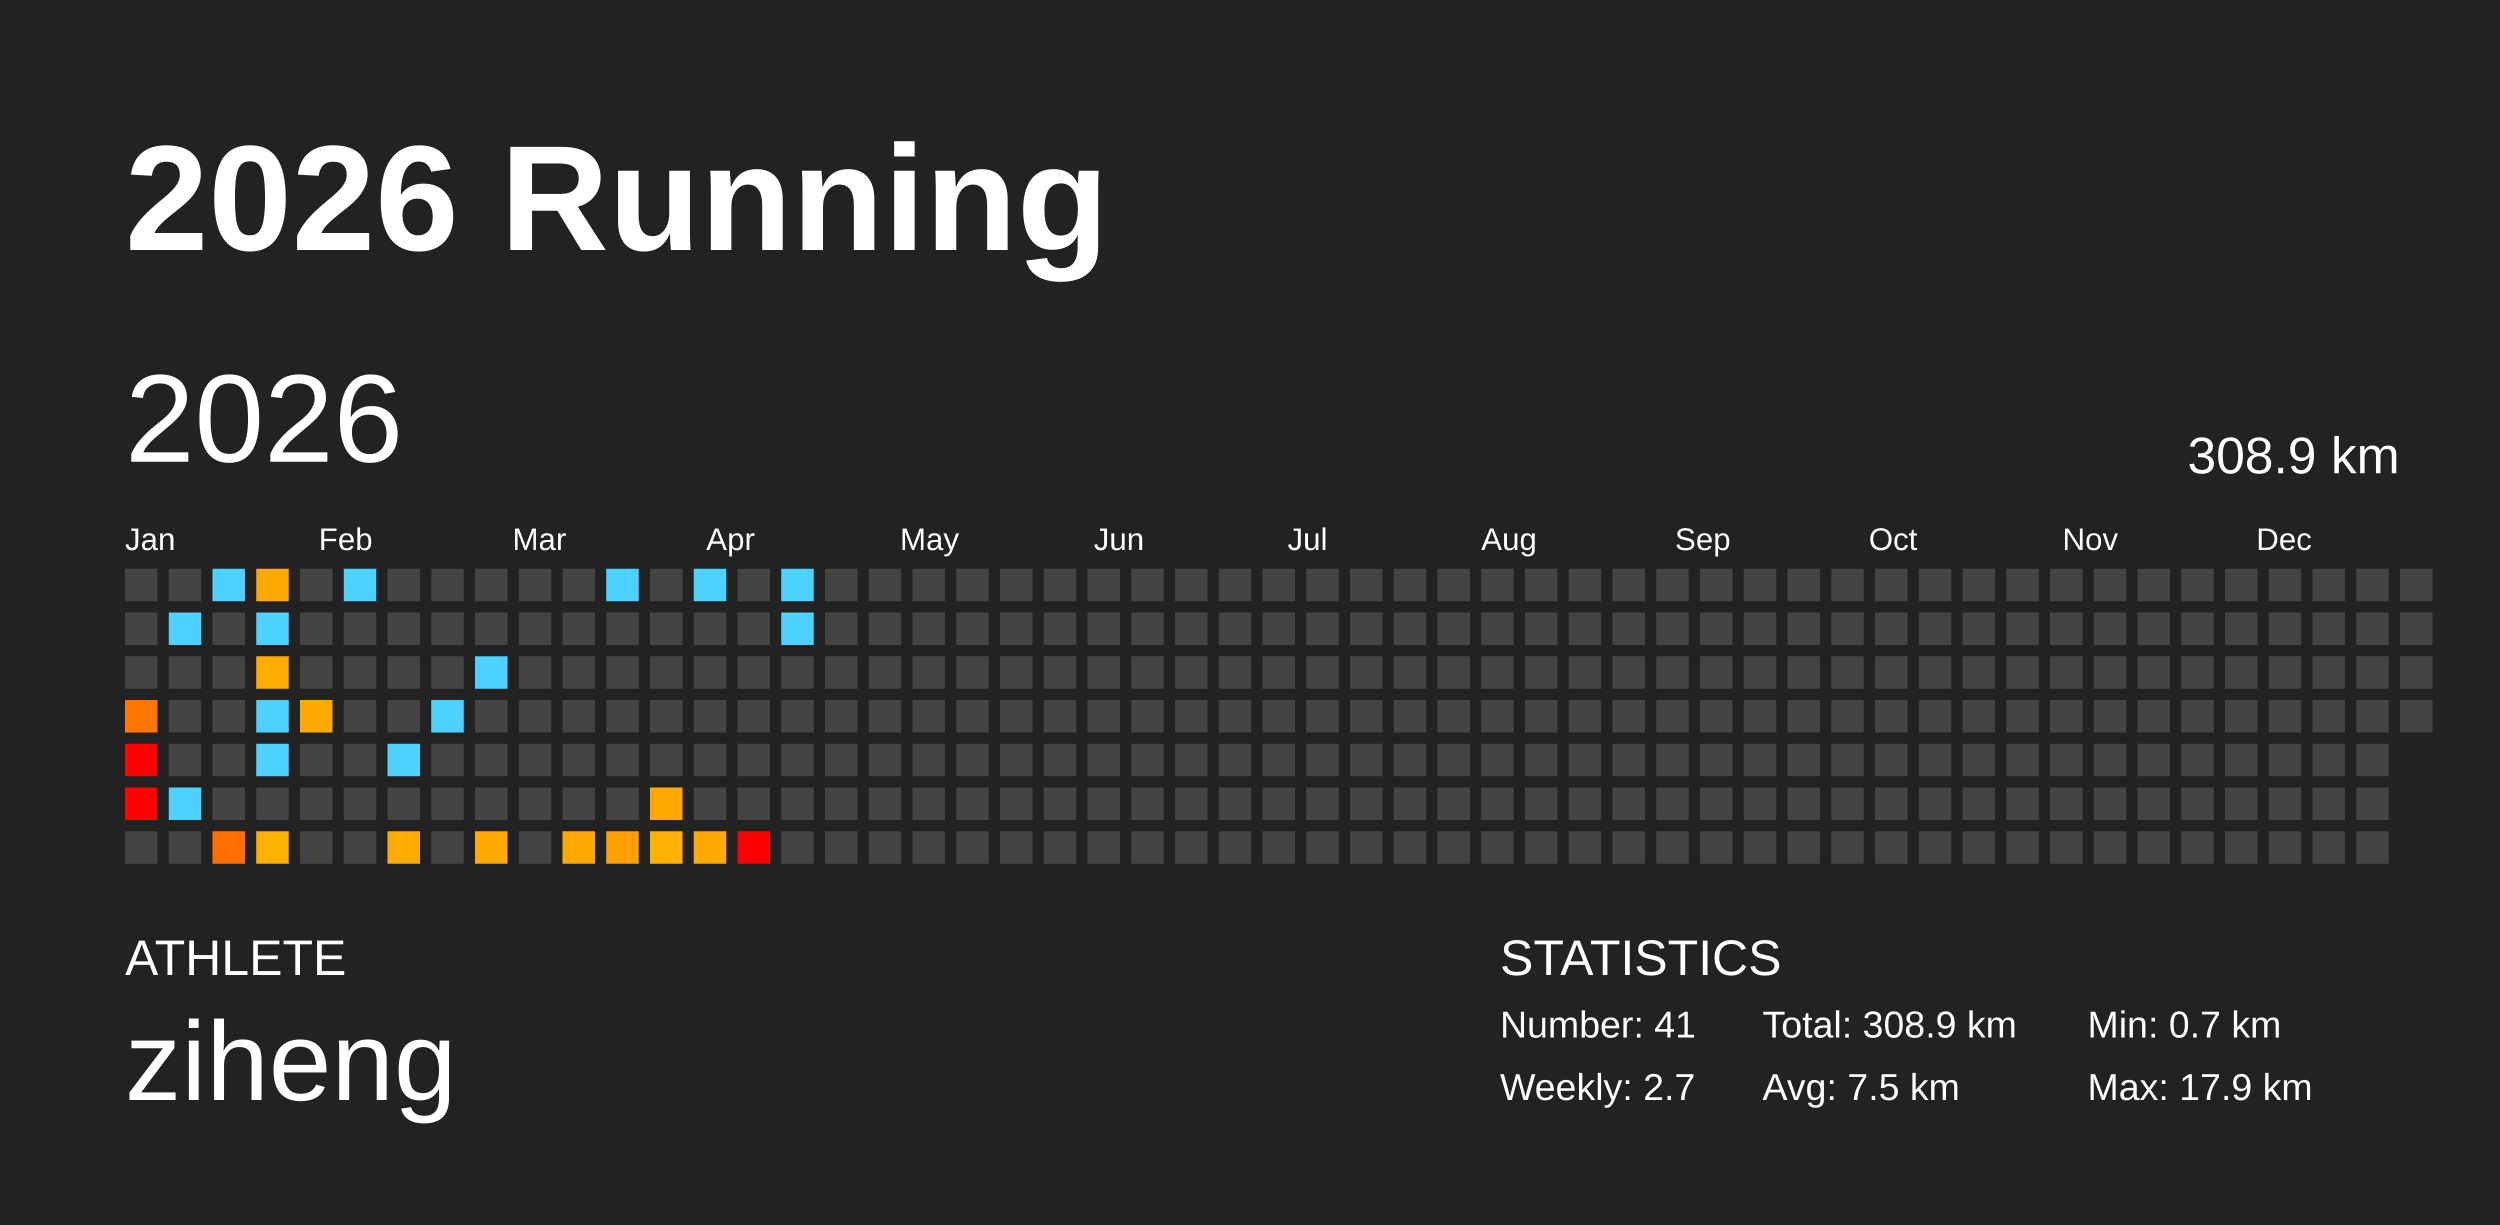
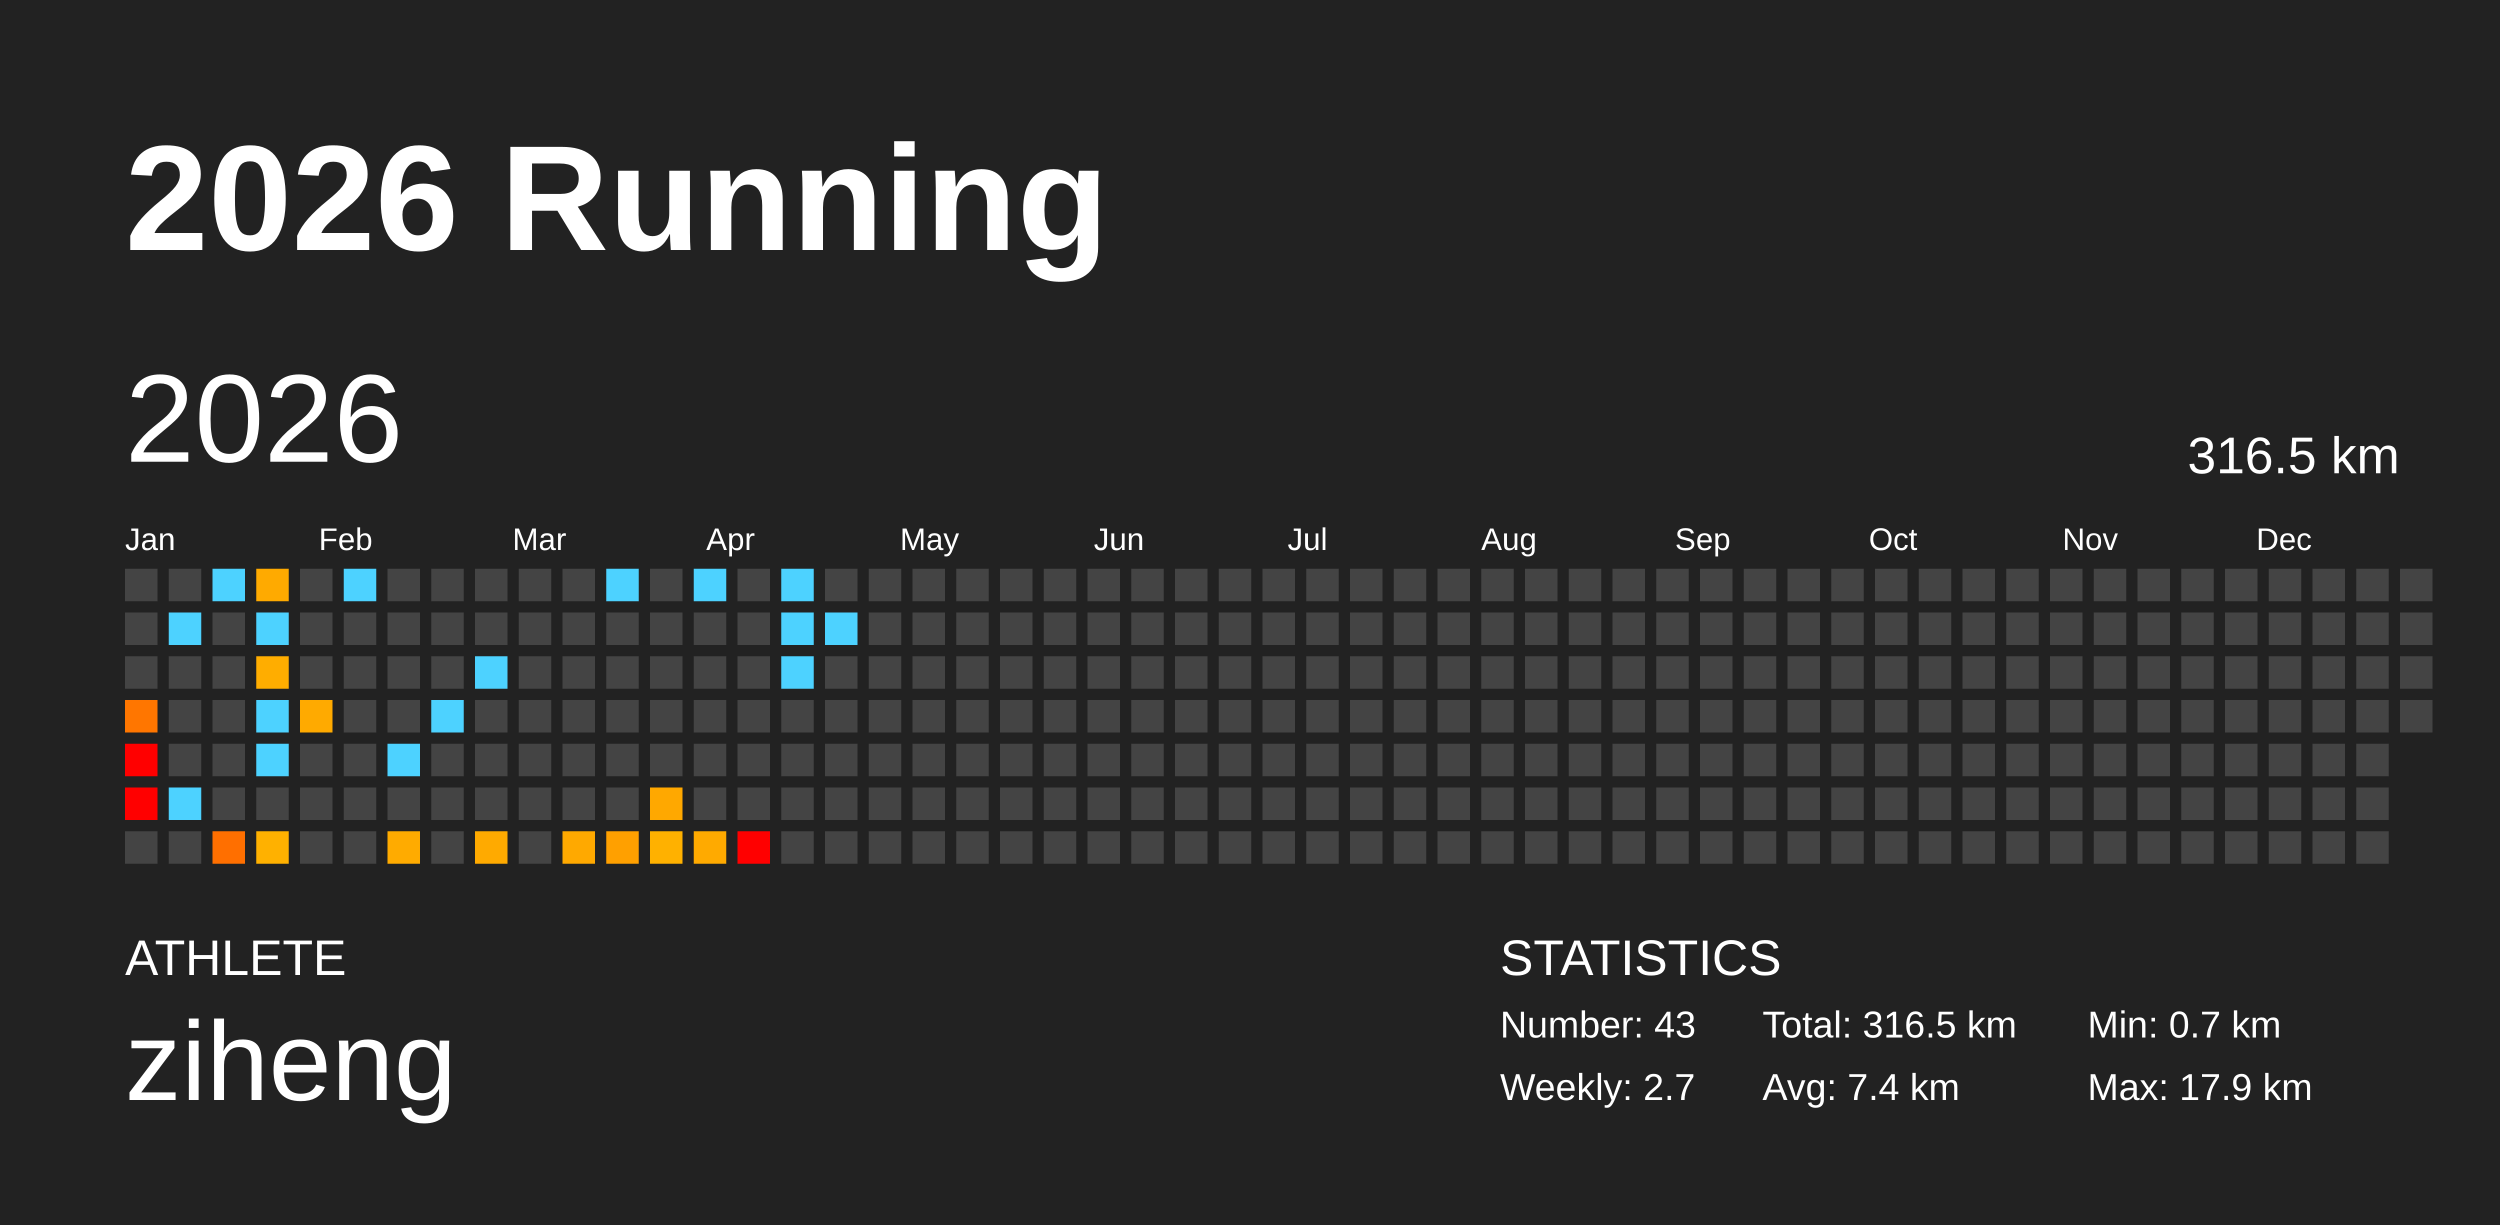
<svg xmlns="http://www.w3.org/2000/svg" baseProfile="full" height="98mm" version="1.1" viewBox="0,0,200,98" width="200mm">
  <defs />
  <rect fill="#222222" height="98" width="200" x="0" y="0" />
  <text fill="#FFFFFF" style="font-size:12px; font-family:Arial; font-weight:bold;" x="10" y="20">2026 Running</text>
  <text fill="#FFFFFF" style="font-size:4px; font-family:Arial" x="10" y="78">ATHLETE</text>
  <text fill="#FFFFFF" style="font-size:9px; font-family:Arial" x="10" y="88">ziheng</text>
  <text fill="#FFFFFF" style="font-size:4px; font-family:Arial" x="120" y="78">STATISTICS</text>
-   <text fill="#FFFFFF" style="font-size:3px; font-family:Arial" x="120" y="83">Number: 41</text>
+   <text fill="#FFFFFF" style="font-size:3px; font-family:Arial" x="120" y="83">Number: 43</text>
  <text fill="#FFFFFF" style="font-size:3px; font-family:Arial" x="120" y="88">Weekly: 2.7</text>
-   <text fill="#FFFFFF" style="font-size:3px; font-family:Arial" x="141" y="83">Total: 308.9 km</text>
-   <text fill="#FFFFFF" style="font-size:3px; font-family:Arial" x="141" y="88">Avg: 7.5 km</text>
+   <text fill="#FFFFFF" style="font-size:3px; font-family:Arial" x="141" y="83">Total: 316.5 km</text>
+   <text fill="#FFFFFF" style="font-size:3px; font-family:Arial" x="141" y="88">Avg: 7.4 km</text>
  <text fill="#FFFFFF" style="font-size:3px; font-family:Arial" x="167" y="83">Min: 0.7 km</text>
  <text fill="#FFFFFF" style="font-size:3px; font-family:Arial" x="167" y="88">Max: 17.9 km</text>
  <text dominant-baseline="hanging" fill="#FFFFFF" style="font-size:10.0px; font-family:Arial;" x="10" y="30">2026</text>
-   <text dominant-baseline="hanging" fill="#FFFFFF" style="font-size:4.125px; font-family:Arial;" x="175" y="35">308.9 km</text>
+   <text dominant-baseline="hanging" fill="#FFFFFF" style="font-size:4.125px; font-family:Arial;" x="175" y="35">316.5 km</text>
  <text fill="#FFFFFF" style="font-size:2.5px; font-family:Arial" x="10.0" y="44">Jan</text>
  <text fill="#FFFFFF" style="font-size:2.5px; font-family:Arial" x="25.5" y="44">Feb</text>
  <text fill="#FFFFFF" style="font-size:2.5px; font-family:Arial" x="41.0" y="44">Mar</text>
  <text fill="#FFFFFF" style="font-size:2.5px; font-family:Arial" x="56.5" y="44">Apr</text>
  <text fill="#FFFFFF" style="font-size:2.5px; font-family:Arial" x="72.0" y="44">May</text>
  <text fill="#FFFFFF" style="font-size:2.5px; font-family:Arial" x="87.5" y="44">Jun</text>
  <text fill="#FFFFFF" style="font-size:2.5px; font-family:Arial" x="103.0" y="44">Jul</text>
  <text fill="#FFFFFF" style="font-size:2.5px; font-family:Arial" x="118.5" y="44">Aug</text>
  <text fill="#FFFFFF" style="font-size:2.5px; font-family:Arial" x="134.0" y="44">Sep</text>
  <text fill="#FFFFFF" style="font-size:2.5px; font-family:Arial" x="149.5" y="44">Oct</text>
  <text fill="#FFFFFF" style="font-size:2.5px; font-family:Arial" x="165.0" y="44">Nov</text>
  <text fill="#FFFFFF" style="font-size:2.5px; font-family:Arial" x="180.5" y="44">Dec</text>
  <rect fill="#444444" height="2.6" width="2.6" x="10.0" y="45.5" />
  <rect fill="#444444" height="2.6" width="2.6" x="10.0" y="49.0" />
  <rect fill="#444444" height="2.6" width="2.6" x="10.0" y="52.5" />
  <rect fill="#ff7600" height="2.6" width="2.6" x="10.0" y="56.0" />
  <rect fill="red" height="2.6" width="2.6" x="10.0" y="59.5" />
  <rect fill="red" height="2.6" width="2.6" x="10.0" y="63.0" />
  <rect fill="#444444" height="2.6" width="2.6" x="10.0" y="66.5" />
  <rect fill="#444444" height="2.6" width="2.6" x="13.5" y="45.5" />
  <rect fill="#4dd2ff" height="2.6" width="2.6" x="13.5" y="49.0" />
  <rect fill="#444444" height="2.6" width="2.6" x="13.5" y="52.5" />
  <rect fill="#444444" height="2.6" width="2.6" x="13.5" y="56.0" />
  <rect fill="#444444" height="2.6" width="2.6" x="13.5" y="59.5" />
  <rect fill="#4dd2ff" height="2.6" width="2.6" x="13.5" y="63.0" />
  <rect fill="#444444" height="2.6" width="2.6" x="13.5" y="66.5" />
  <rect fill="#4dd2ff" height="2.6" width="2.6" x="17.0" y="45.5" />
  <rect fill="#444444" height="2.6" width="2.6" x="17.0" y="49.0" />
  <rect fill="#444444" height="2.6" width="2.6" x="17.0" y="52.5" />
  <rect fill="#444444" height="2.6" width="2.6" x="17.0" y="56.0" />
  <rect fill="#444444" height="2.6" width="2.6" x="17.0" y="59.5" />
  <rect fill="#444444" height="2.6" width="2.6" x="17.0" y="63.0" />
  <rect fill="#ff6f00" height="2.6" width="2.6" x="17.0" y="66.5" />
  <rect fill="#ffaa00" height="2.6" width="2.6" x="20.5" y="45.5" />
  <rect fill="#4dd2ff" height="2.6" width="2.6" x="20.5" y="49.0" />
  <rect fill="#ffad00" height="2.6" width="2.6" x="20.5" y="52.5" />
  <rect fill="#4dd2ff" height="2.6" width="2.6" x="20.5" y="56.0" />
  <rect fill="#4dd2ff" height="2.6" width="2.6" x="20.5" y="59.5" />
  <rect fill="#444444" height="2.6" width="2.6" x="20.5" y="63.0" />
  <rect fill="#ffb100" height="2.6" width="2.6" x="20.5" y="66.5" />
  <rect fill="#444444" height="2.6" width="2.6" x="24.0" y="45.5" />
  <rect fill="#444444" height="2.6" width="2.6" x="24.0" y="49.0" />
  <rect fill="#444444" height="2.6" width="2.6" x="24.0" y="52.5" />
  <rect fill="#ffaa00" height="2.6" width="2.6" x="24.0" y="56.0" />
  <rect fill="#444444" height="2.6" width="2.6" x="24.0" y="59.5" />
  <rect fill="#444444" height="2.6" width="2.6" x="24.0" y="63.0" />
  <rect fill="#444444" height="2.6" width="2.6" x="24.0" y="66.5" />
  <rect fill="#4dd2ff" height="2.6" width="2.6" x="27.5" y="45.5" />
  <rect fill="#444444" height="2.6" width="2.6" x="27.5" y="49.0" />
  <rect fill="#444444" height="2.6" width="2.6" x="27.5" y="52.5" />
  <rect fill="#444444" height="2.6" width="2.6" x="27.5" y="56.0" />
  <rect fill="#444444" height="2.6" width="2.6" x="27.5" y="59.5" />
  <rect fill="#444444" height="2.6" width="2.6" x="27.5" y="63.0" />
  <rect fill="#444444" height="2.6" width="2.6" x="27.5" y="66.5" />
  <rect fill="#444444" height="2.6" width="2.6" x="31.0" y="45.5" />
  <rect fill="#444444" height="2.6" width="2.6" x="31.0" y="49.0" />
  <rect fill="#444444" height="2.6" width="2.6" x="31.0" y="52.5" />
  <rect fill="#444444" height="2.6" width="2.6" x="31.0" y="56.0" />
  <rect fill="#4dd2ff" height="2.6" width="2.6" x="31.0" y="59.5" />
  <rect fill="#444444" height="2.6" width="2.6" x="31.0" y="63.0" />
  <rect fill="#ffab00" height="2.6" width="2.6" x="31.0" y="66.5" />
  <rect fill="#444444" height="2.6" width="2.6" x="34.5" y="45.5" />
  <rect fill="#444444" height="2.6" width="2.6" x="34.5" y="49.0" />
  <rect fill="#444444" height="2.6" width="2.6" x="34.5" y="52.5" />
  <rect fill="#4dd2ff" height="2.6" width="2.6" x="34.5" y="56.0" />
  <rect fill="#444444" height="2.6" width="2.6" x="34.5" y="59.5" />
  <rect fill="#444444" height="2.6" width="2.6" x="34.5" y="63.0" />
  <rect fill="#444444" height="2.6" width="2.6" x="34.5" y="66.5" />
  <rect fill="#444444" height="2.6" width="2.6" x="38.0" y="45.5" />
  <rect fill="#444444" height="2.6" width="2.6" x="38.0" y="49.0" />
  <rect fill="#4dd2ff" height="2.6" width="2.6" x="38.0" y="52.5" />
  <rect fill="#444444" height="2.6" width="2.6" x="38.0" y="56.0" />
  <rect fill="#444444" height="2.6" width="2.6" x="38.0" y="59.5" />
  <rect fill="#444444" height="2.6" width="2.6" x="38.0" y="63.0" />
  <rect fill="#ffaa00" height="2.6" width="2.6" x="38.0" y="66.5" />
  <rect fill="#444444" height="2.6" width="2.6" x="41.5" y="45.5" />
  <rect fill="#444444" height="2.6" width="2.6" x="41.5" y="49.0" />
  <rect fill="#444444" height="2.6" width="2.6" x="41.5" y="52.5" />
  <rect fill="#444444" height="2.6" width="2.6" x="41.5" y="56.0" />
  <rect fill="#444444" height="2.6" width="2.6" x="41.5" y="59.5" />
  <rect fill="#444444" height="2.6" width="2.6" x="41.5" y="63.0" />
  <rect fill="#444444" height="2.6" width="2.6" x="41.5" y="66.5" />
  <rect fill="#444444" height="2.6" width="2.6" x="45.0" y="45.5" />
  <rect fill="#444444" height="2.6" width="2.6" x="45.0" y="49.0" />
  <rect fill="#444444" height="2.6" width="2.6" x="45.0" y="52.5" />
  <rect fill="#444444" height="2.6" width="2.6" x="45.0" y="56.0" />
  <rect fill="#444444" height="2.6" width="2.6" x="45.0" y="59.5" />
  <rect fill="#444444" height="2.6" width="2.6" x="45.0" y="63.0" />
  <rect fill="#ffa900" height="2.6" width="2.6" x="45.0" y="66.5" />
  <rect fill="#4dd2ff" height="2.6" width="2.6" x="48.5" y="45.5" />
  <rect fill="#444444" height="2.6" width="2.6" x="48.5" y="49.0" />
  <rect fill="#444444" height="2.6" width="2.6" x="48.5" y="52.5" />
  <rect fill="#444444" height="2.6" width="2.6" x="48.5" y="56.0" />
  <rect fill="#444444" height="2.6" width="2.6" x="48.5" y="59.5" />
  <rect fill="#444444" height="2.6" width="2.6" x="48.5" y="63.0" />
  <rect fill="#ffa000" height="2.6" width="2.6" x="48.5" y="66.5" />
  <rect fill="#444444" height="2.6" width="2.6" x="52.0" y="45.5" />
  <rect fill="#444444" height="2.6" width="2.6" x="52.0" y="49.0" />
  <rect fill="#444444" height="2.6" width="2.6" x="52.0" y="52.5" />
  <rect fill="#444444" height="2.6" width="2.6" x="52.0" y="56.0" />
  <rect fill="#444444" height="2.6" width="2.6" x="52.0" y="59.5" />
  <rect fill="#ffa800" height="2.6" width="2.6" x="52.0" y="63.0" />
  <rect fill="#ffb100" height="2.6" width="2.6" x="52.0" y="66.5" />
  <rect fill="#4dd2ff" height="2.6" width="2.6" x="55.5" y="45.5" />
  <rect fill="#444444" height="2.6" width="2.6" x="55.5" y="49.0" />
  <rect fill="#444444" height="2.6" width="2.6" x="55.5" y="52.5" />
  <rect fill="#444444" height="2.6" width="2.6" x="55.5" y="56.0" />
  <rect fill="#444444" height="2.6" width="2.6" x="55.5" y="59.5" />
  <rect fill="#444444" height="2.6" width="2.6" x="55.5" y="63.0" />
  <rect fill="#ffaa00" height="2.6" width="2.6" x="55.5" y="66.5" />
  <rect fill="#444444" height="2.6" width="2.6" x="59.0" y="45.5" />
  <rect fill="#444444" height="2.6" width="2.6" x="59.0" y="49.0" />
  <rect fill="#444444" height="2.6" width="2.6" x="59.0" y="52.5" />
  <rect fill="#444444" height="2.6" width="2.6" x="59.0" y="56.0" />
  <rect fill="#444444" height="2.6" width="2.6" x="59.0" y="59.5" />
  <rect fill="#444444" height="2.6" width="2.6" x="59.0" y="63.0" />
  <rect fill="red" height="2.6" width="2.6" x="59.0" y="66.5" />
  <rect fill="#4dd2ff" height="2.6" width="2.6" x="62.5" y="45.5" />
  <rect fill="#4dd2ff" height="2.6" width="2.6" x="62.5" y="49.0" />
-   <rect fill="#444444" height="2.6" width="2.6" x="62.5" y="52.5" />
+   <rect fill="#4dd2ff" height="2.6" width="2.6" x="62.5" y="52.5" />
  <rect fill="#444444" height="2.6" width="2.6" x="62.5" y="56.0" />
  <rect fill="#444444" height="2.6" width="2.6" x="62.5" y="59.5" />
  <rect fill="#444444" height="2.6" width="2.6" x="62.5" y="63.0" />
  <rect fill="#444444" height="2.6" width="2.6" x="62.5" y="66.5" />
  <rect fill="#444444" height="2.6" width="2.6" x="66.0" y="45.5" />
-   <rect fill="#444444" height="2.6" width="2.6" x="66.0" y="49.0" />
+   <rect fill="#4dd2ff" height="2.6" width="2.6" x="66.0" y="49.0" />
  <rect fill="#444444" height="2.6" width="2.6" x="66.0" y="52.5" />
  <rect fill="#444444" height="2.6" width="2.6" x="66.0" y="56.0" />
  <rect fill="#444444" height="2.6" width="2.6" x="66.0" y="59.5" />
  <rect fill="#444444" height="2.6" width="2.6" x="66.0" y="63.0" />
  <rect fill="#444444" height="2.6" width="2.6" x="66.0" y="66.5" />
  <rect fill="#444444" height="2.6" width="2.6" x="69.5" y="45.5" />
  <rect fill="#444444" height="2.6" width="2.6" x="69.5" y="49.0" />
  <rect fill="#444444" height="2.6" width="2.6" x="69.5" y="52.5" />
  <rect fill="#444444" height="2.6" width="2.6" x="69.5" y="56.0" />
  <rect fill="#444444" height="2.6" width="2.6" x="69.5" y="59.5" />
  <rect fill="#444444" height="2.6" width="2.6" x="69.5" y="63.0" />
  <rect fill="#444444" height="2.6" width="2.6" x="69.5" y="66.5" />
  <rect fill="#444444" height="2.6" width="2.6" x="73.0" y="45.5" />
  <rect fill="#444444" height="2.6" width="2.6" x="73.0" y="49.0" />
  <rect fill="#444444" height="2.6" width="2.6" x="73.0" y="52.5" />
  <rect fill="#444444" height="2.6" width="2.6" x="73.0" y="56.0" />
  <rect fill="#444444" height="2.6" width="2.6" x="73.0" y="59.5" />
  <rect fill="#444444" height="2.6" width="2.6" x="73.0" y="63.0" />
  <rect fill="#444444" height="2.6" width="2.6" x="73.0" y="66.5" />
  <rect fill="#444444" height="2.6" width="2.6" x="76.5" y="45.5" />
  <rect fill="#444444" height="2.6" width="2.6" x="76.5" y="49.0" />
  <rect fill="#444444" height="2.6" width="2.6" x="76.5" y="52.5" />
  <rect fill="#444444" height="2.6" width="2.6" x="76.5" y="56.0" />
  <rect fill="#444444" height="2.6" width="2.6" x="76.5" y="59.5" />
  <rect fill="#444444" height="2.6" width="2.6" x="76.5" y="63.0" />
  <rect fill="#444444" height="2.6" width="2.6" x="76.5" y="66.5" />
  <rect fill="#444444" height="2.6" width="2.6" x="80.0" y="45.5" />
  <rect fill="#444444" height="2.6" width="2.6" x="80.0" y="49.0" />
  <rect fill="#444444" height="2.6" width="2.6" x="80.0" y="52.5" />
  <rect fill="#444444" height="2.6" width="2.6" x="80.0" y="56.0" />
  <rect fill="#444444" height="2.6" width="2.6" x="80.0" y="59.5" />
  <rect fill="#444444" height="2.6" width="2.6" x="80.0" y="63.0" />
  <rect fill="#444444" height="2.6" width="2.6" x="80.0" y="66.5" />
  <rect fill="#444444" height="2.6" width="2.6" x="83.5" y="45.5" />
  <rect fill="#444444" height="2.6" width="2.6" x="83.5" y="49.0" />
  <rect fill="#444444" height="2.6" width="2.6" x="83.5" y="52.5" />
  <rect fill="#444444" height="2.6" width="2.6" x="83.5" y="56.0" />
  <rect fill="#444444" height="2.6" width="2.6" x="83.5" y="59.5" />
  <rect fill="#444444" height="2.6" width="2.6" x="83.5" y="63.0" />
  <rect fill="#444444" height="2.6" width="2.6" x="83.5" y="66.5" />
  <rect fill="#444444" height="2.6" width="2.6" x="87.0" y="45.5" />
  <rect fill="#444444" height="2.6" width="2.6" x="87.0" y="49.0" />
  <rect fill="#444444" height="2.6" width="2.6" x="87.0" y="52.5" />
  <rect fill="#444444" height="2.6" width="2.6" x="87.0" y="56.0" />
  <rect fill="#444444" height="2.6" width="2.6" x="87.0" y="59.5" />
  <rect fill="#444444" height="2.6" width="2.6" x="87.0" y="63.0" />
  <rect fill="#444444" height="2.6" width="2.6" x="87.0" y="66.5" />
  <rect fill="#444444" height="2.6" width="2.6" x="90.5" y="45.5" />
  <rect fill="#444444" height="2.6" width="2.6" x="90.5" y="49.0" />
  <rect fill="#444444" height="2.6" width="2.6" x="90.5" y="52.5" />
  <rect fill="#444444" height="2.6" width="2.6" x="90.5" y="56.0" />
  <rect fill="#444444" height="2.6" width="2.6" x="90.5" y="59.5" />
  <rect fill="#444444" height="2.6" width="2.6" x="90.5" y="63.0" />
  <rect fill="#444444" height="2.6" width="2.6" x="90.5" y="66.5" />
  <rect fill="#444444" height="2.6" width="2.6" x="94.0" y="45.5" />
  <rect fill="#444444" height="2.6" width="2.6" x="94.0" y="49.0" />
  <rect fill="#444444" height="2.6" width="2.6" x="94.0" y="52.5" />
  <rect fill="#444444" height="2.6" width="2.6" x="94.0" y="56.0" />
  <rect fill="#444444" height="2.6" width="2.6" x="94.0" y="59.5" />
  <rect fill="#444444" height="2.6" width="2.6" x="94.0" y="63.0" />
  <rect fill="#444444" height="2.6" width="2.6" x="94.0" y="66.5" />
  <rect fill="#444444" height="2.6" width="2.6" x="97.5" y="45.5" />
  <rect fill="#444444" height="2.6" width="2.6" x="97.5" y="49.0" />
  <rect fill="#444444" height="2.6" width="2.6" x="97.5" y="52.5" />
  <rect fill="#444444" height="2.6" width="2.6" x="97.5" y="56.0" />
  <rect fill="#444444" height="2.6" width="2.6" x="97.5" y="59.5" />
  <rect fill="#444444" height="2.6" width="2.6" x="97.5" y="63.0" />
  <rect fill="#444444" height="2.6" width="2.6" x="97.5" y="66.5" />
  <rect fill="#444444" height="2.6" width="2.6" x="101.0" y="45.5" />
  <rect fill="#444444" height="2.6" width="2.6" x="101.0" y="49.0" />
  <rect fill="#444444" height="2.6" width="2.6" x="101.0" y="52.5" />
  <rect fill="#444444" height="2.6" width="2.6" x="101.0" y="56.0" />
  <rect fill="#444444" height="2.6" width="2.6" x="101.0" y="59.5" />
  <rect fill="#444444" height="2.6" width="2.6" x="101.0" y="63.0" />
  <rect fill="#444444" height="2.6" width="2.6" x="101.0" y="66.5" />
  <rect fill="#444444" height="2.6" width="2.6" x="104.5" y="45.5" />
  <rect fill="#444444" height="2.6" width="2.6" x="104.5" y="49.0" />
  <rect fill="#444444" height="2.6" width="2.6" x="104.5" y="52.5" />
  <rect fill="#444444" height="2.6" width="2.6" x="104.5" y="56.0" />
  <rect fill="#444444" height="2.6" width="2.6" x="104.5" y="59.5" />
  <rect fill="#444444" height="2.6" width="2.6" x="104.5" y="63.0" />
  <rect fill="#444444" height="2.6" width="2.6" x="104.5" y="66.5" />
  <rect fill="#444444" height="2.6" width="2.6" x="108.0" y="45.5" />
  <rect fill="#444444" height="2.6" width="2.6" x="108.0" y="49.0" />
  <rect fill="#444444" height="2.6" width="2.6" x="108.0" y="52.5" />
  <rect fill="#444444" height="2.6" width="2.6" x="108.0" y="56.0" />
  <rect fill="#444444" height="2.6" width="2.6" x="108.0" y="59.5" />
  <rect fill="#444444" height="2.6" width="2.6" x="108.0" y="63.0" />
  <rect fill="#444444" height="2.6" width="2.6" x="108.0" y="66.5" />
  <rect fill="#444444" height="2.6" width="2.6" x="111.5" y="45.5" />
  <rect fill="#444444" height="2.6" width="2.6" x="111.5" y="49.0" />
  <rect fill="#444444" height="2.6" width="2.6" x="111.5" y="52.5" />
  <rect fill="#444444" height="2.6" width="2.6" x="111.5" y="56.0" />
  <rect fill="#444444" height="2.6" width="2.6" x="111.5" y="59.5" />
  <rect fill="#444444" height="2.6" width="2.6" x="111.5" y="63.0" />
  <rect fill="#444444" height="2.6" width="2.6" x="111.5" y="66.5" />
  <rect fill="#444444" height="2.6" width="2.6" x="115.0" y="45.5" />
  <rect fill="#444444" height="2.6" width="2.6" x="115.0" y="49.0" />
  <rect fill="#444444" height="2.6" width="2.6" x="115.0" y="52.5" />
  <rect fill="#444444" height="2.6" width="2.6" x="115.0" y="56.0" />
  <rect fill="#444444" height="2.6" width="2.6" x="115.0" y="59.5" />
  <rect fill="#444444" height="2.6" width="2.6" x="115.0" y="63.0" />
  <rect fill="#444444" height="2.6" width="2.6" x="115.0" y="66.5" />
  <rect fill="#444444" height="2.6" width="2.6" x="118.5" y="45.5" />
  <rect fill="#444444" height="2.6" width="2.6" x="118.5" y="49.0" />
  <rect fill="#444444" height="2.6" width="2.6" x="118.5" y="52.5" />
  <rect fill="#444444" height="2.6" width="2.6" x="118.5" y="56.0" />
  <rect fill="#444444" height="2.6" width="2.6" x="118.5" y="59.5" />
  <rect fill="#444444" height="2.6" width="2.6" x="118.5" y="63.0" />
  <rect fill="#444444" height="2.6" width="2.6" x="118.5" y="66.5" />
  <rect fill="#444444" height="2.6" width="2.6" x="122.0" y="45.5" />
  <rect fill="#444444" height="2.6" width="2.6" x="122.0" y="49.0" />
  <rect fill="#444444" height="2.6" width="2.6" x="122.0" y="52.5" />
  <rect fill="#444444" height="2.6" width="2.6" x="122.0" y="56.0" />
  <rect fill="#444444" height="2.6" width="2.6" x="122.0" y="59.5" />
  <rect fill="#444444" height="2.6" width="2.6" x="122.0" y="63.0" />
  <rect fill="#444444" height="2.6" width="2.6" x="122.0" y="66.5" />
  <rect fill="#444444" height="2.6" width="2.6" x="125.5" y="45.5" />
  <rect fill="#444444" height="2.6" width="2.6" x="125.5" y="49.0" />
  <rect fill="#444444" height="2.6" width="2.6" x="125.5" y="52.5" />
  <rect fill="#444444" height="2.6" width="2.6" x="125.5" y="56.0" />
  <rect fill="#444444" height="2.6" width="2.6" x="125.5" y="59.5" />
  <rect fill="#444444" height="2.6" width="2.6" x="125.5" y="63.0" />
  <rect fill="#444444" height="2.6" width="2.6" x="125.5" y="66.5" />
  <rect fill="#444444" height="2.6" width="2.6" x="129.0" y="45.5" />
  <rect fill="#444444" height="2.6" width="2.6" x="129.0" y="49.0" />
  <rect fill="#444444" height="2.6" width="2.6" x="129.0" y="52.5" />
  <rect fill="#444444" height="2.6" width="2.6" x="129.0" y="56.0" />
  <rect fill="#444444" height="2.6" width="2.6" x="129.0" y="59.5" />
  <rect fill="#444444" height="2.6" width="2.6" x="129.0" y="63.0" />
  <rect fill="#444444" height="2.6" width="2.6" x="129.0" y="66.5" />
  <rect fill="#444444" height="2.6" width="2.6" x="132.5" y="45.5" />
  <rect fill="#444444" height="2.6" width="2.6" x="132.5" y="49.0" />
  <rect fill="#444444" height="2.6" width="2.6" x="132.5" y="52.5" />
  <rect fill="#444444" height="2.6" width="2.6" x="132.5" y="56.0" />
  <rect fill="#444444" height="2.6" width="2.6" x="132.5" y="59.5" />
  <rect fill="#444444" height="2.6" width="2.6" x="132.5" y="63.0" />
  <rect fill="#444444" height="2.6" width="2.6" x="132.5" y="66.5" />
  <rect fill="#444444" height="2.6" width="2.6" x="136.0" y="45.5" />
  <rect fill="#444444" height="2.6" width="2.6" x="136.0" y="49.0" />
  <rect fill="#444444" height="2.6" width="2.6" x="136.0" y="52.5" />
  <rect fill="#444444" height="2.6" width="2.6" x="136.0" y="56.0" />
  <rect fill="#444444" height="2.6" width="2.6" x="136.0" y="59.5" />
  <rect fill="#444444" height="2.6" width="2.6" x="136.0" y="63.0" />
  <rect fill="#444444" height="2.6" width="2.6" x="136.0" y="66.5" />
  <rect fill="#444444" height="2.6" width="2.6" x="139.5" y="45.5" />
  <rect fill="#444444" height="2.6" width="2.6" x="139.5" y="49.0" />
  <rect fill="#444444" height="2.6" width="2.6" x="139.5" y="52.5" />
  <rect fill="#444444" height="2.6" width="2.6" x="139.5" y="56.0" />
  <rect fill="#444444" height="2.6" width="2.6" x="139.5" y="59.5" />
  <rect fill="#444444" height="2.6" width="2.6" x="139.5" y="63.0" />
  <rect fill="#444444" height="2.6" width="2.6" x="139.5" y="66.5" />
  <rect fill="#444444" height="2.6" width="2.6" x="143.0" y="45.5" />
  <rect fill="#444444" height="2.6" width="2.6" x="143.0" y="49.0" />
  <rect fill="#444444" height="2.6" width="2.6" x="143.0" y="52.5" />
  <rect fill="#444444" height="2.6" width="2.6" x="143.0" y="56.0" />
  <rect fill="#444444" height="2.6" width="2.6" x="143.0" y="59.5" />
  <rect fill="#444444" height="2.6" width="2.6" x="143.0" y="63.0" />
  <rect fill="#444444" height="2.6" width="2.6" x="143.0" y="66.5" />
  <rect fill="#444444" height="2.6" width="2.6" x="146.5" y="45.5" />
  <rect fill="#444444" height="2.6" width="2.6" x="146.5" y="49.0" />
  <rect fill="#444444" height="2.6" width="2.6" x="146.5" y="52.5" />
  <rect fill="#444444" height="2.6" width="2.6" x="146.5" y="56.0" />
  <rect fill="#444444" height="2.6" width="2.6" x="146.5" y="59.5" />
  <rect fill="#444444" height="2.6" width="2.6" x="146.5" y="63.0" />
  <rect fill="#444444" height="2.6" width="2.6" x="146.5" y="66.5" />
  <rect fill="#444444" height="2.6" width="2.6" x="150.0" y="45.5" />
  <rect fill="#444444" height="2.6" width="2.6" x="150.0" y="49.0" />
  <rect fill="#444444" height="2.6" width="2.6" x="150.0" y="52.5" />
  <rect fill="#444444" height="2.6" width="2.6" x="150.0" y="56.0" />
  <rect fill="#444444" height="2.6" width="2.6" x="150.0" y="59.5" />
  <rect fill="#444444" height="2.6" width="2.6" x="150.0" y="63.0" />
  <rect fill="#444444" height="2.6" width="2.6" x="150.0" y="66.5" />
  <rect fill="#444444" height="2.6" width="2.6" x="153.5" y="45.5" />
  <rect fill="#444444" height="2.6" width="2.6" x="153.5" y="49.0" />
  <rect fill="#444444" height="2.6" width="2.6" x="153.5" y="52.5" />
  <rect fill="#444444" height="2.6" width="2.6" x="153.5" y="56.0" />
  <rect fill="#444444" height="2.6" width="2.6" x="153.5" y="59.5" />
  <rect fill="#444444" height="2.6" width="2.6" x="153.5" y="63.0" />
  <rect fill="#444444" height="2.6" width="2.6" x="153.5" y="66.5" />
  <rect fill="#444444" height="2.6" width="2.6" x="157.0" y="45.5" />
  <rect fill="#444444" height="2.6" width="2.6" x="157.0" y="49.0" />
  <rect fill="#444444" height="2.6" width="2.6" x="157.0" y="52.5" />
  <rect fill="#444444" height="2.6" width="2.6" x="157.0" y="56.0" />
  <rect fill="#444444" height="2.6" width="2.6" x="157.0" y="59.5" />
  <rect fill="#444444" height="2.6" width="2.6" x="157.0" y="63.0" />
  <rect fill="#444444" height="2.6" width="2.6" x="157.0" y="66.5" />
  <rect fill="#444444" height="2.6" width="2.6" x="160.5" y="45.5" />
  <rect fill="#444444" height="2.6" width="2.6" x="160.5" y="49.0" />
  <rect fill="#444444" height="2.6" width="2.6" x="160.5" y="52.5" />
  <rect fill="#444444" height="2.6" width="2.6" x="160.5" y="56.0" />
  <rect fill="#444444" height="2.6" width="2.6" x="160.5" y="59.5" />
  <rect fill="#444444" height="2.6" width="2.6" x="160.5" y="63.0" />
  <rect fill="#444444" height="2.6" width="2.6" x="160.5" y="66.5" />
  <rect fill="#444444" height="2.6" width="2.6" x="164.0" y="45.5" />
  <rect fill="#444444" height="2.6" width="2.6" x="164.0" y="49.0" />
  <rect fill="#444444" height="2.6" width="2.6" x="164.0" y="52.5" />
  <rect fill="#444444" height="2.6" width="2.6" x="164.0" y="56.0" />
  <rect fill="#444444" height="2.6" width="2.6" x="164.0" y="59.5" />
  <rect fill="#444444" height="2.6" width="2.6" x="164.0" y="63.0" />
  <rect fill="#444444" height="2.6" width="2.6" x="164.0" y="66.5" />
  <rect fill="#444444" height="2.6" width="2.6" x="167.5" y="45.5" />
  <rect fill="#444444" height="2.6" width="2.6" x="167.5" y="49.0" />
  <rect fill="#444444" height="2.6" width="2.6" x="167.5" y="52.5" />
  <rect fill="#444444" height="2.6" width="2.6" x="167.5" y="56.0" />
  <rect fill="#444444" height="2.6" width="2.6" x="167.5" y="59.5" />
  <rect fill="#444444" height="2.6" width="2.6" x="167.5" y="63.0" />
  <rect fill="#444444" height="2.6" width="2.6" x="167.5" y="66.5" />
  <rect fill="#444444" height="2.6" width="2.6" x="171.0" y="45.5" />
  <rect fill="#444444" height="2.6" width="2.6" x="171.0" y="49.0" />
  <rect fill="#444444" height="2.6" width="2.6" x="171.0" y="52.5" />
  <rect fill="#444444" height="2.6" width="2.6" x="171.0" y="56.0" />
  <rect fill="#444444" height="2.6" width="2.6" x="171.0" y="59.5" />
  <rect fill="#444444" height="2.6" width="2.6" x="171.0" y="63.0" />
  <rect fill="#444444" height="2.6" width="2.6" x="171.0" y="66.5" />
  <rect fill="#444444" height="2.6" width="2.6" x="174.5" y="45.5" />
  <rect fill="#444444" height="2.6" width="2.6" x="174.5" y="49.0" />
  <rect fill="#444444" height="2.6" width="2.6" x="174.5" y="52.5" />
  <rect fill="#444444" height="2.6" width="2.6" x="174.5" y="56.0" />
  <rect fill="#444444" height="2.6" width="2.6" x="174.5" y="59.5" />
  <rect fill="#444444" height="2.6" width="2.6" x="174.5" y="63.0" />
  <rect fill="#444444" height="2.6" width="2.6" x="174.5" y="66.5" />
  <rect fill="#444444" height="2.6" width="2.6" x="178.0" y="45.5" />
  <rect fill="#444444" height="2.6" width="2.6" x="178.0" y="49.0" />
  <rect fill="#444444" height="2.6" width="2.6" x="178.0" y="52.5" />
  <rect fill="#444444" height="2.6" width="2.6" x="178.0" y="56.0" />
  <rect fill="#444444" height="2.6" width="2.6" x="178.0" y="59.5" />
  <rect fill="#444444" height="2.6" width="2.6" x="178.0" y="63.0" />
  <rect fill="#444444" height="2.6" width="2.6" x="178.0" y="66.5" />
  <rect fill="#444444" height="2.6" width="2.6" x="181.5" y="45.5" />
  <rect fill="#444444" height="2.6" width="2.6" x="181.5" y="49.0" />
  <rect fill="#444444" height="2.6" width="2.6" x="181.5" y="52.5" />
  <rect fill="#444444" height="2.6" width="2.6" x="181.5" y="56.0" />
  <rect fill="#444444" height="2.6" width="2.6" x="181.5" y="59.5" />
  <rect fill="#444444" height="2.6" width="2.6" x="181.5" y="63.0" />
  <rect fill="#444444" height="2.6" width="2.6" x="181.5" y="66.5" />
  <rect fill="#444444" height="2.6" width="2.6" x="185.0" y="45.5" />
  <rect fill="#444444" height="2.6" width="2.6" x="185.0" y="49.0" />
  <rect fill="#444444" height="2.6" width="2.6" x="185.0" y="52.5" />
  <rect fill="#444444" height="2.6" width="2.6" x="185.0" y="56.0" />
  <rect fill="#444444" height="2.6" width="2.6" x="185.0" y="59.5" />
  <rect fill="#444444" height="2.6" width="2.6" x="185.0" y="63.0" />
  <rect fill="#444444" height="2.6" width="2.6" x="185.0" y="66.5" />
  <rect fill="#444444" height="2.6" width="2.6" x="188.5" y="45.5" />
  <rect fill="#444444" height="2.6" width="2.6" x="188.5" y="49.0" />
  <rect fill="#444444" height="2.6" width="2.6" x="188.5" y="52.5" />
  <rect fill="#444444" height="2.6" width="2.6" x="188.5" y="56.0" />
  <rect fill="#444444" height="2.6" width="2.6" x="188.5" y="59.5" />
  <rect fill="#444444" height="2.6" width="2.6" x="188.5" y="63.0" />
  <rect fill="#444444" height="2.6" width="2.6" x="188.5" y="66.5" />
  <rect fill="#444444" height="2.6" width="2.6" x="192.0" y="45.5" />
  <rect fill="#444444" height="2.6" width="2.6" x="192.0" y="49.0" />
  <rect fill="#444444" height="2.6" width="2.6" x="192.0" y="52.5" />
  <rect fill="#444444" height="2.6" width="2.6" x="192.0" y="56.0" />
</svg>
